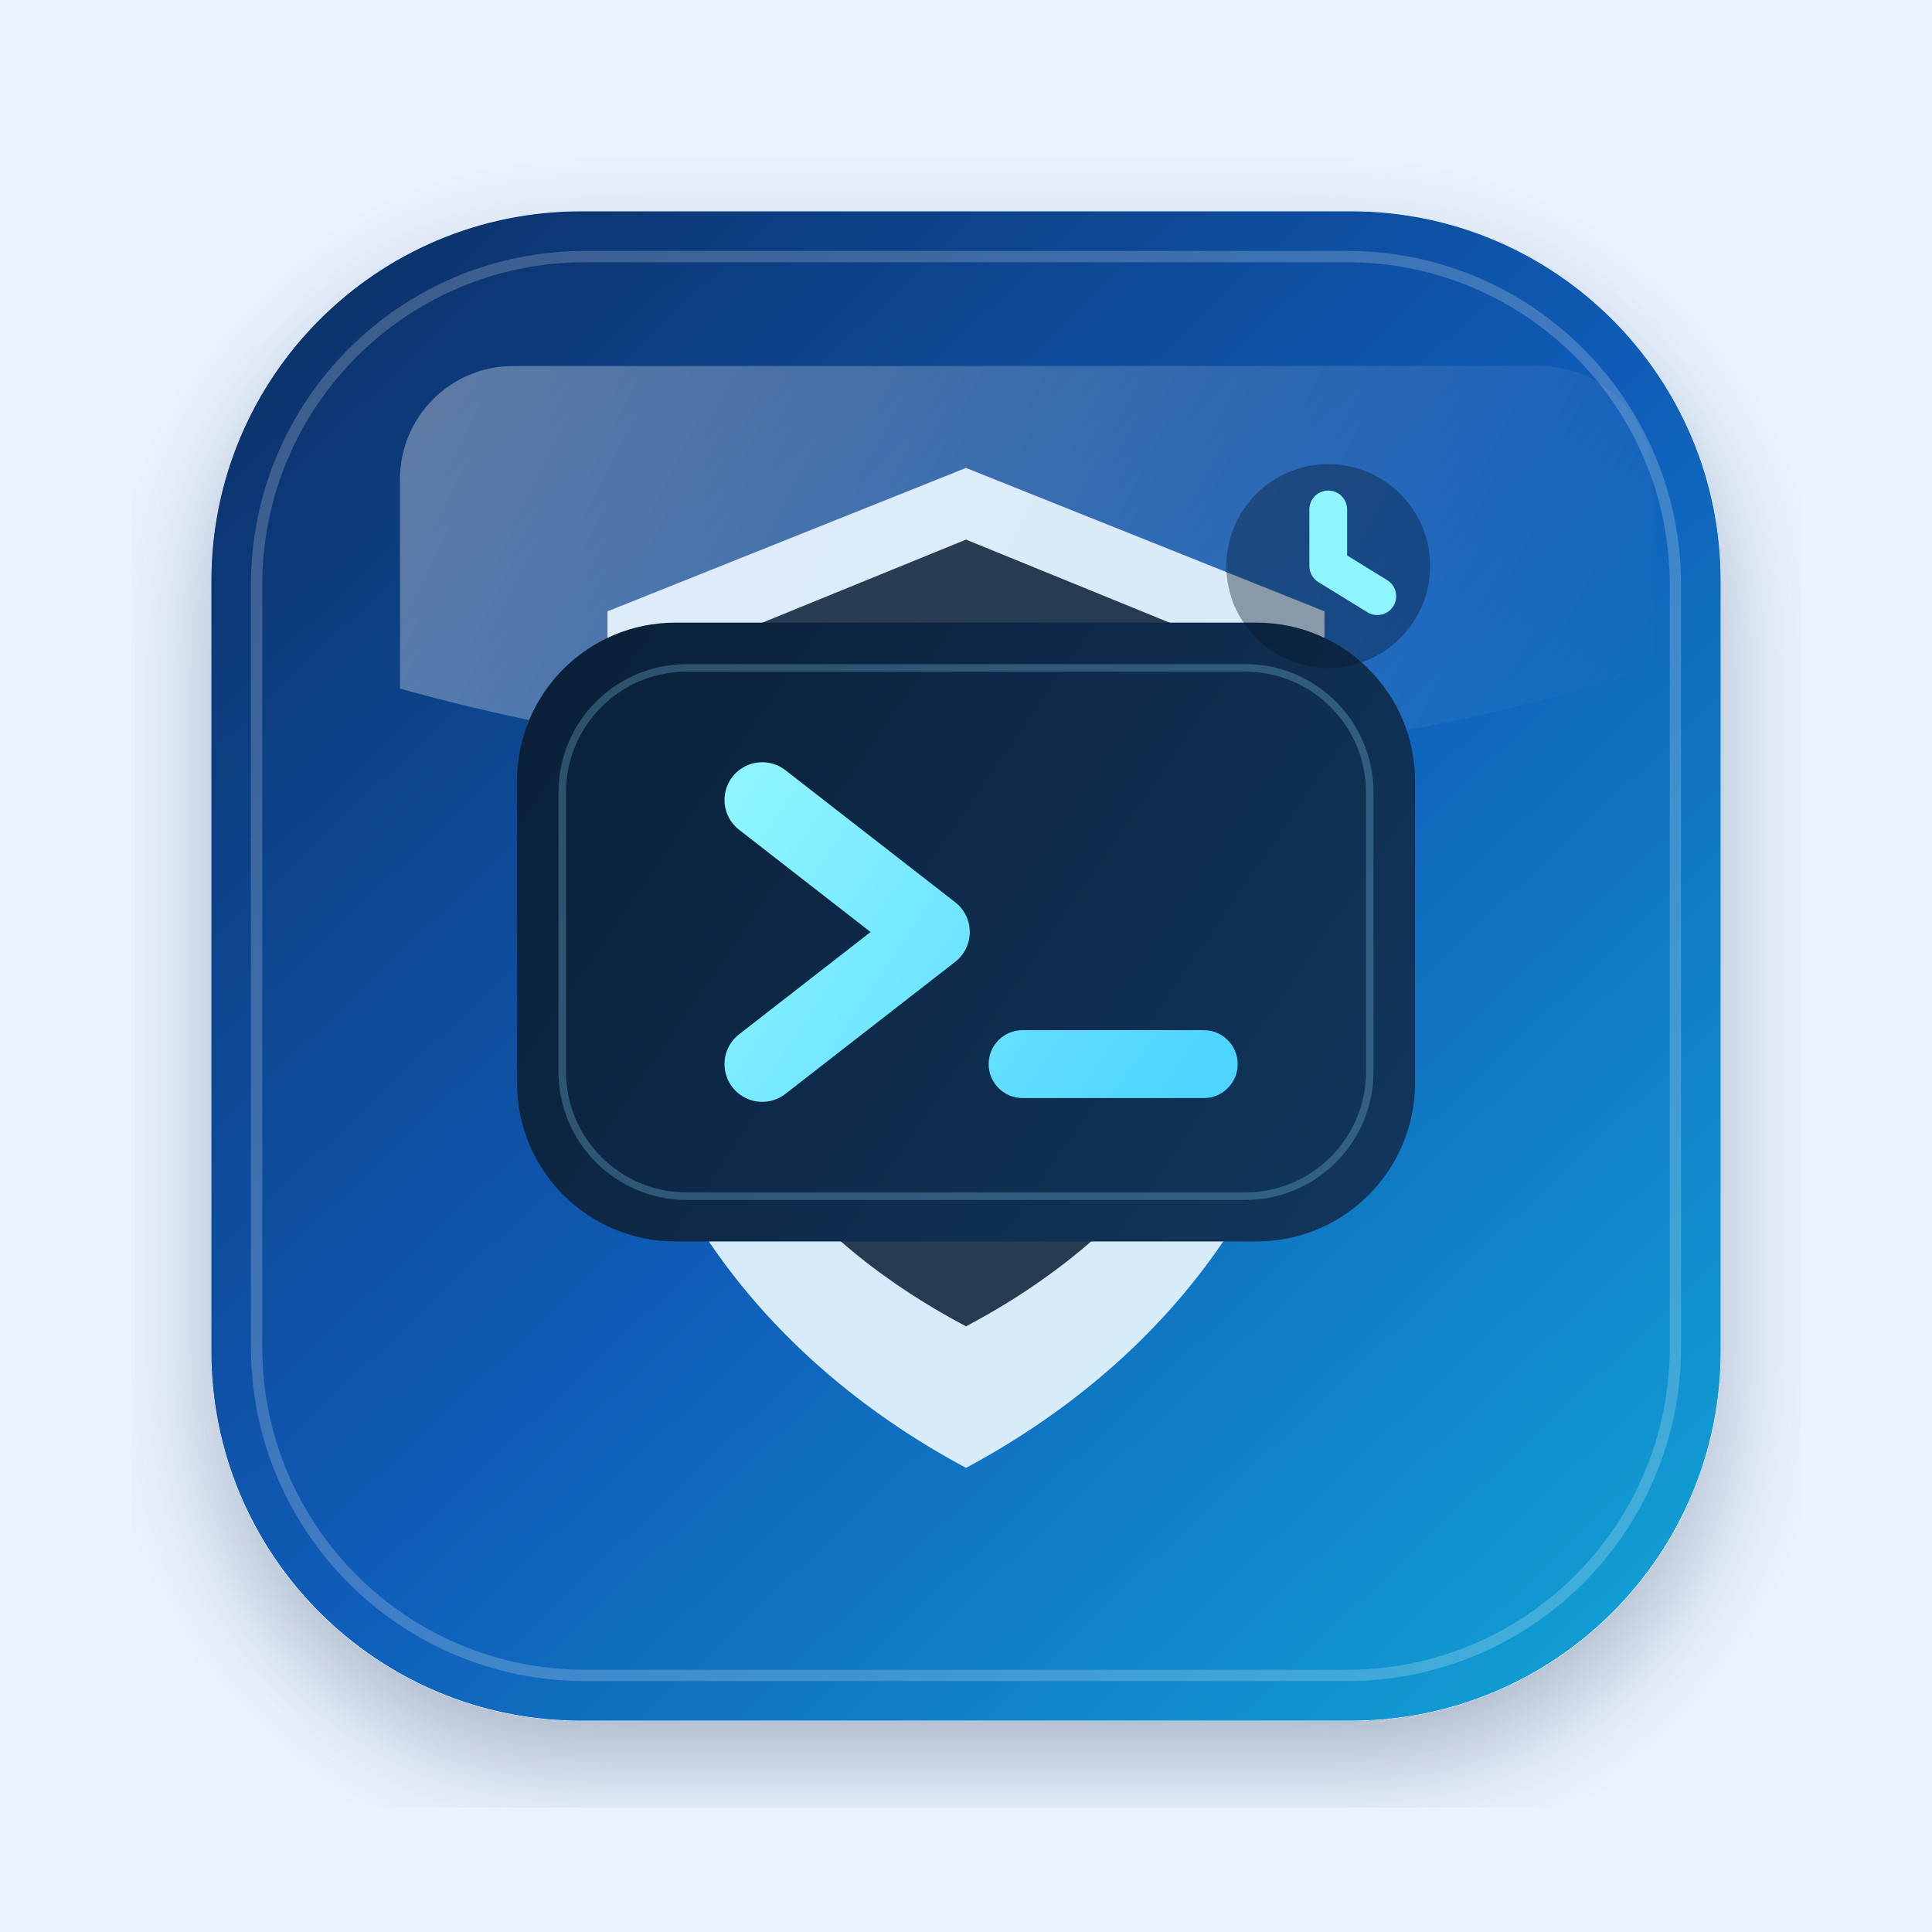
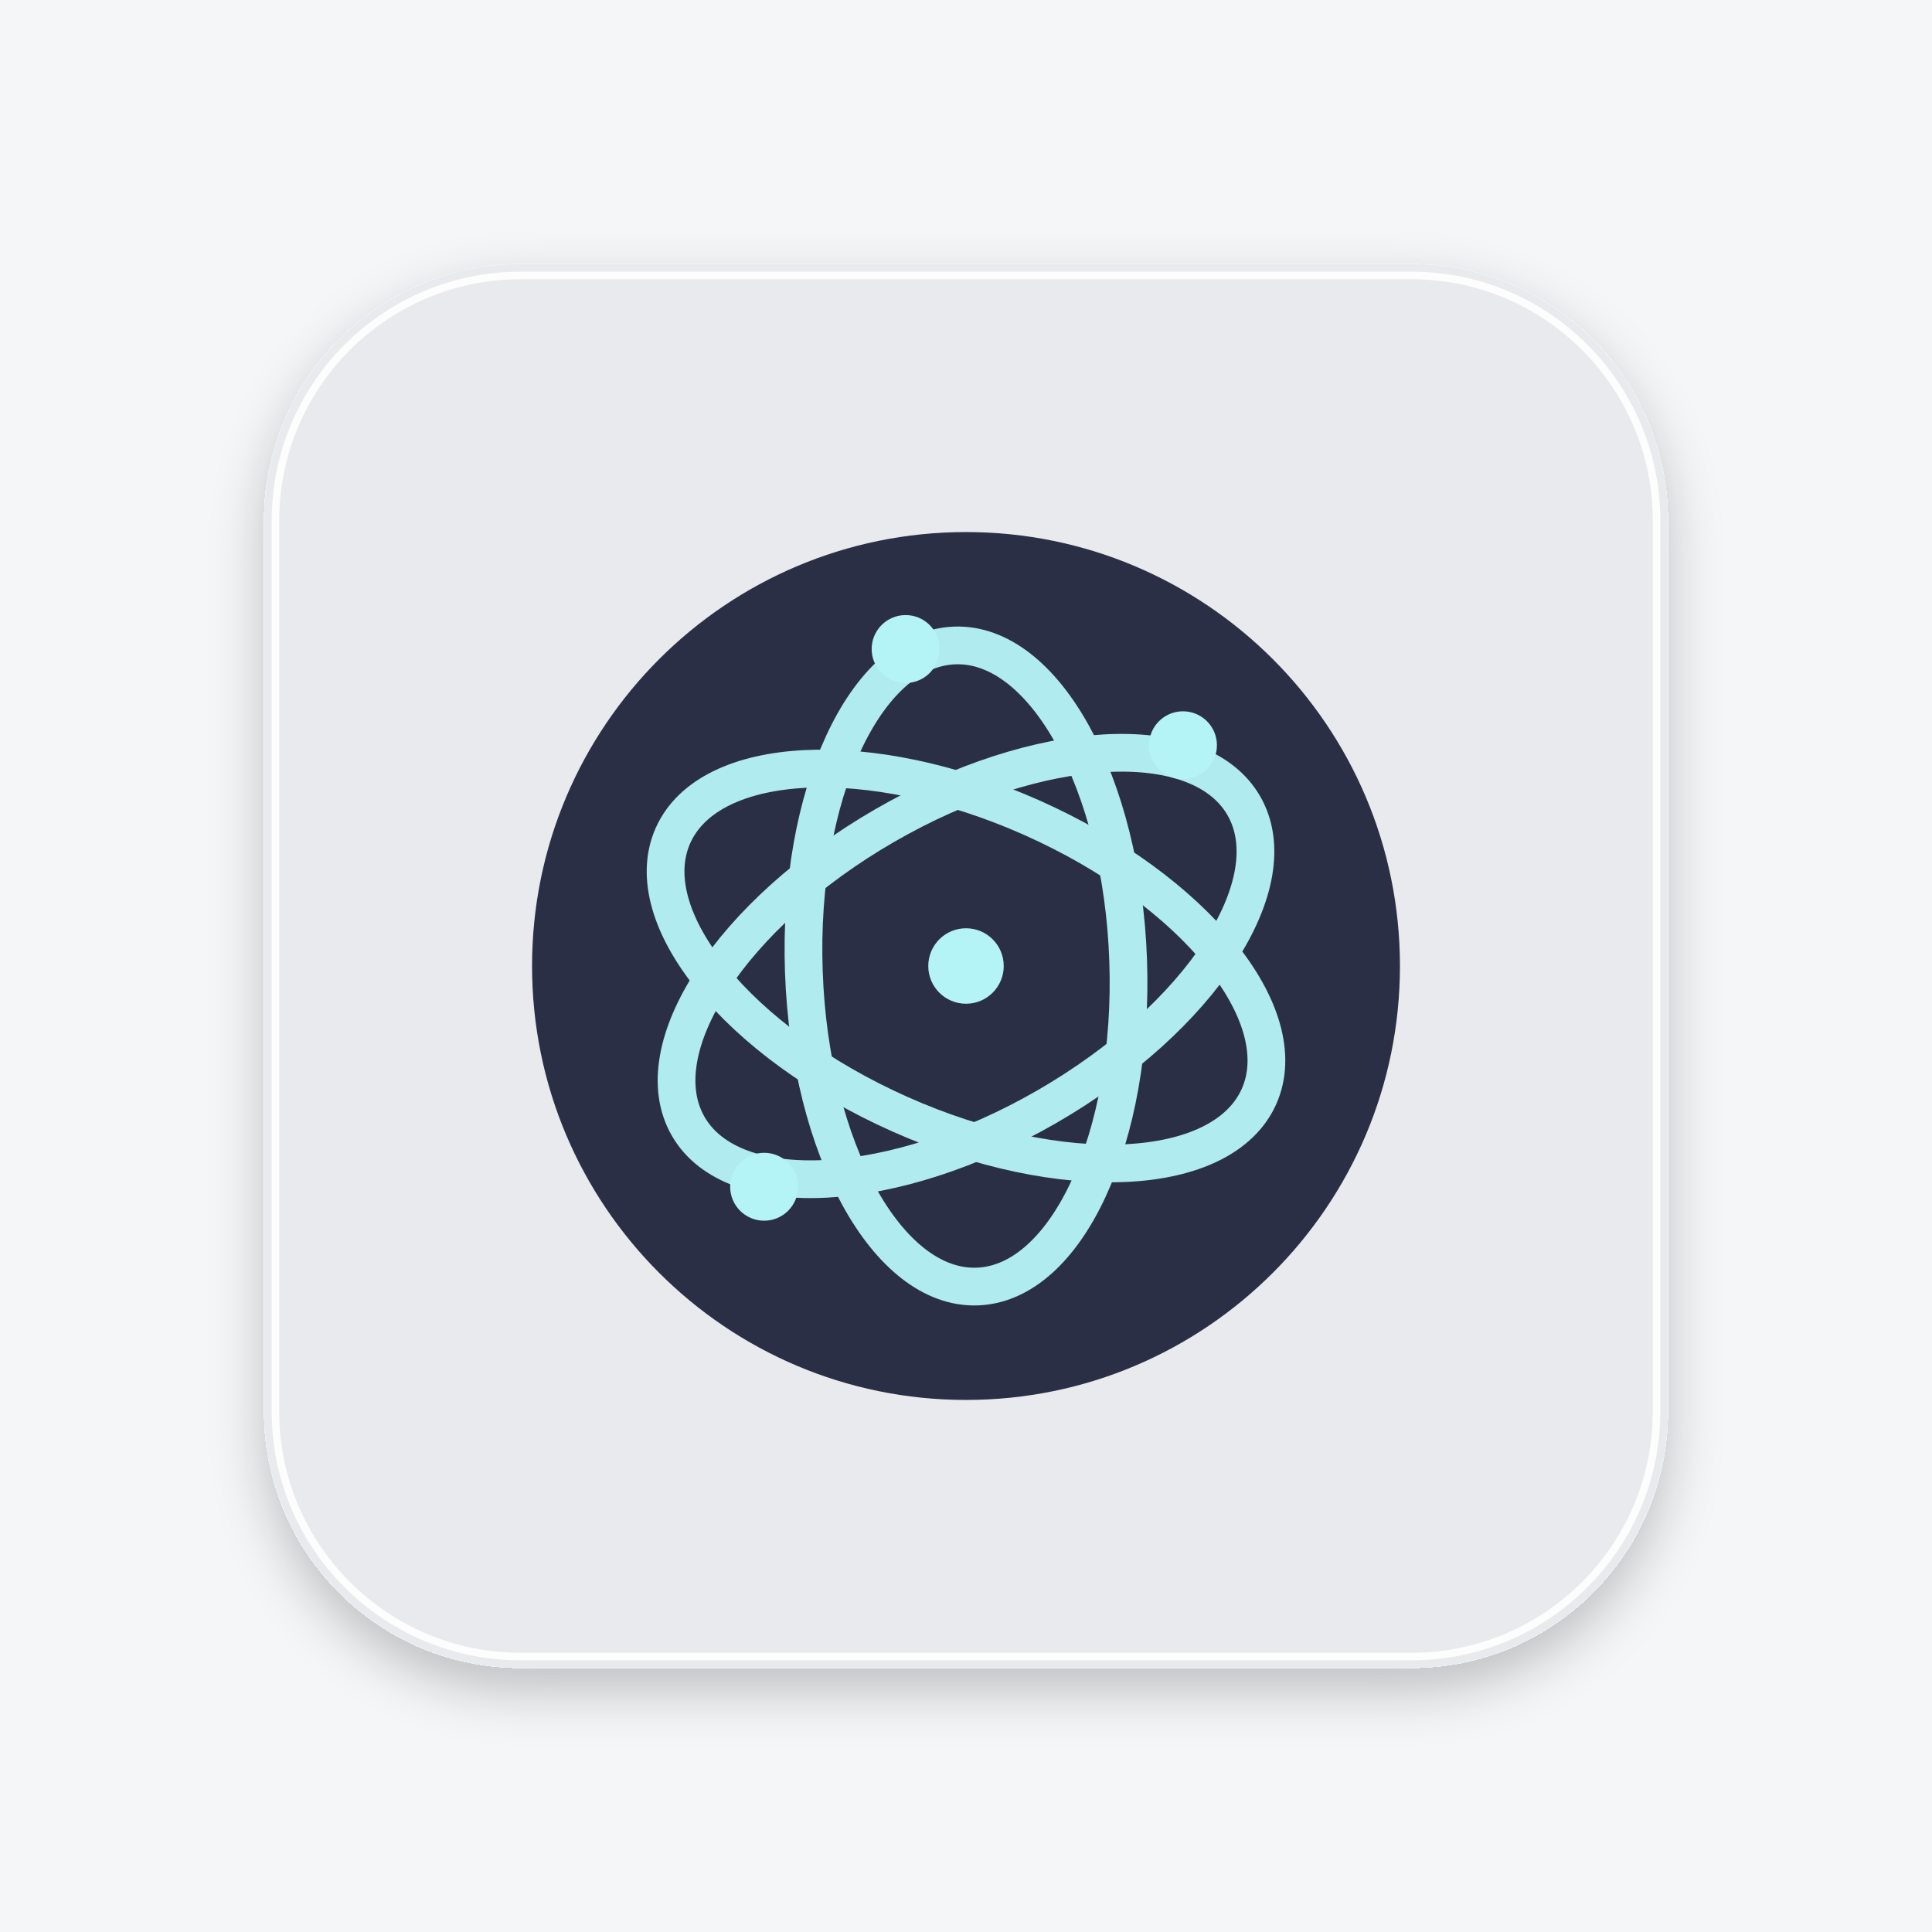
<svg xmlns="http://www.w3.org/2000/svg" width="1024" height="1024" viewBox="0 0 1024 1024" fill="none">
  <defs>
-     <linearGradient id="bg" x1="132" y1="118" x2="902" y2="930" gradientUnits="userSpaceOnUse">
-       <stop stop-color="#0C2E64" />
-       <stop offset="0.5" stop-color="#0F5CB8" />
-       <stop offset="1" stop-color="#12A8D8" />
-     </linearGradient>
-     <linearGradient id="shine" x1="210" y1="170" x2="818" y2="480" gradientUnits="userSpaceOnUse">
-       <stop stop-color="#FFFFFF" stop-opacity="0.35" />
-       <stop offset="1" stop-color="#FFFFFF" stop-opacity="0" />
-     </linearGradient>
-     <linearGradient id="panel" x1="274" y1="330" x2="750" y2="658" gradientUnits="userSpaceOnUse">
-       <stop stop-color="#0A1F36" />
-       <stop offset="1" stop-color="#12375F" />
-     </linearGradient>
-     <linearGradient id="glyph" x1="386" y1="430" x2="622" y2="590" gradientUnits="userSpaceOnUse">
-       <stop stop-color="#8EF5FF" />
-       <stop offset="1" stop-color="#4ED4FF" />
-     </linearGradient>
-     <filter id="shadow" x="70" y="74" width="884" height="884" filterUnits="userSpaceOnUse" color-interpolation-filters="sRGB">
+     <filter id="tileShadow" x="96" y="96" width="832" height="832" filterUnits="userSpaceOnUse" color-interpolation-filters="sRGB">
      <feFlood flood-opacity="0" result="BackgroundImageFix" />
      <feColorMatrix in="SourceAlpha" type="matrix" values="0 0 0 0 0 0 0 0 0 0 0 0 0 0 0 0 0 0 127 0" result="hardAlpha" />
-       <feOffset dy="24" />
-       <feGaussianBlur stdDeviation="28" />
+       <feOffset dy="12" />
+       <feGaussianBlur stdDeviation="14" />
      <feComposite in2="hardAlpha" operator="out" />
-       <feColorMatrix type="matrix" values="0 0 0 0 0.016 0 0 0 0 0.098 0 0 0 0 0.239 0 0 0 0.28 0" />
-       <feBlend mode="normal" in2="BackgroundImageFix" result="effect1_dropShadow_1_1" />
-       <feBlend mode="normal" in="SourceGraphic" in2="effect1_dropShadow_1_1" result="shape" />
+       <feColorMatrix type="matrix" values="0 0 0 0 0 0 0 0 0 0 0 0 0 0 0 0 0 0 0.22 0" />
+       <feBlend mode="normal" in2="BackgroundImageFix" result="effect1_dropShadow" />
+       <feBlend mode="normal" in="SourceGraphic" in2="effect1_dropShadow" result="shape" />
    </filter>
  </defs>
-   <rect width="1024" height="1024" fill="#EAF4FF" />
-   <g filter="url(#shadow)">
-     <rect x="112" y="112" width="800" height="800" rx="196" fill="url(#bg)" />
-     <rect x="136" y="136" width="752" height="752" rx="174" stroke="rgba(255,255,255,0.2)" stroke-width="6" />
-     <path d="M208 194H816C849.137 194 876 220.863 876 254V354C766.126 389.432 648.68 407 527.5 407C417.614 407 311.074 392.524 212 364.987V254C212 220.863 238.863 194 272 194H208Z" fill="url(#shine)" />
-     <path d="M512 248L702 324V485C702 607.365 629.674 715.056 512 778C394.326 715.056 322 607.365 322 485V324L512 248Z" fill="rgba(236,248,255,0.9)" />
-     <path d="M512 286L664 348V478C664 575.244 606.095 653.097 512 703C417.905 653.097 360 575.244 360 478V348L512 286Z" fill="rgba(9,30,54,0.85)" />
-     <rect x="274" y="330" width="476" height="328" rx="84" fill="url(#panel)" />
-     <rect x="298" y="354" width="428" height="280" rx="66" stroke="rgba(142,222,255,0.26)" stroke-width="4" />
-     <path d="M404 424L494 494L404 564" stroke="url(#glyph)" stroke-width="40" stroke-linecap="round" stroke-linejoin="round" />
-     <rect x="524" y="546" width="132" height="36" rx="18" fill="url(#glyph)" />
-     <circle cx="704" cy="300" r="54" fill="rgba(7,23,42,0.38)" />
-     <path d="M704 270V300L730 316" stroke="#8EF5FF" stroke-width="20" stroke-linecap="round" stroke-linejoin="round" />
+   <rect width="1024" height="1024" fill="#F5F6F8" />
+   <g filter="url(#tileShadow)">
+     <rect x="140" y="140" width="744" height="744" rx="136" fill="#E9EAED" />
+     <rect x="146" y="146" width="732" height="732" rx="130" stroke="#FFFFFF" stroke-opacity="0.9" stroke-width="4" />
+     <circle cx="512" cy="512" r="230" fill="#2B2F45" />
+     <g stroke="#B4F3F6" stroke-width="20" stroke-linecap="round" opacity="0.96">
+       <ellipse cx="512" cy="512" rx="170" ry="86" transform="rotate(24 512 512)" />
+       <ellipse cx="512" cy="512" rx="170" ry="86" transform="rotate(-30 512 512)" />
+       <ellipse cx="512" cy="512" rx="170" ry="86" transform="rotate(88 512 512)" />
+     </g>
+     <circle cx="512" cy="512" r="20" fill="#B4F3F6" />
+     <circle cx="405" cy="629" r="18" fill="#B4F3F6" />
+     <circle cx="627" cy="395" r="18" fill="#B4F3F6" />
+     <circle cx="480" cy="344" r="18" fill="#B4F3F6" />
  </g>
</svg>
